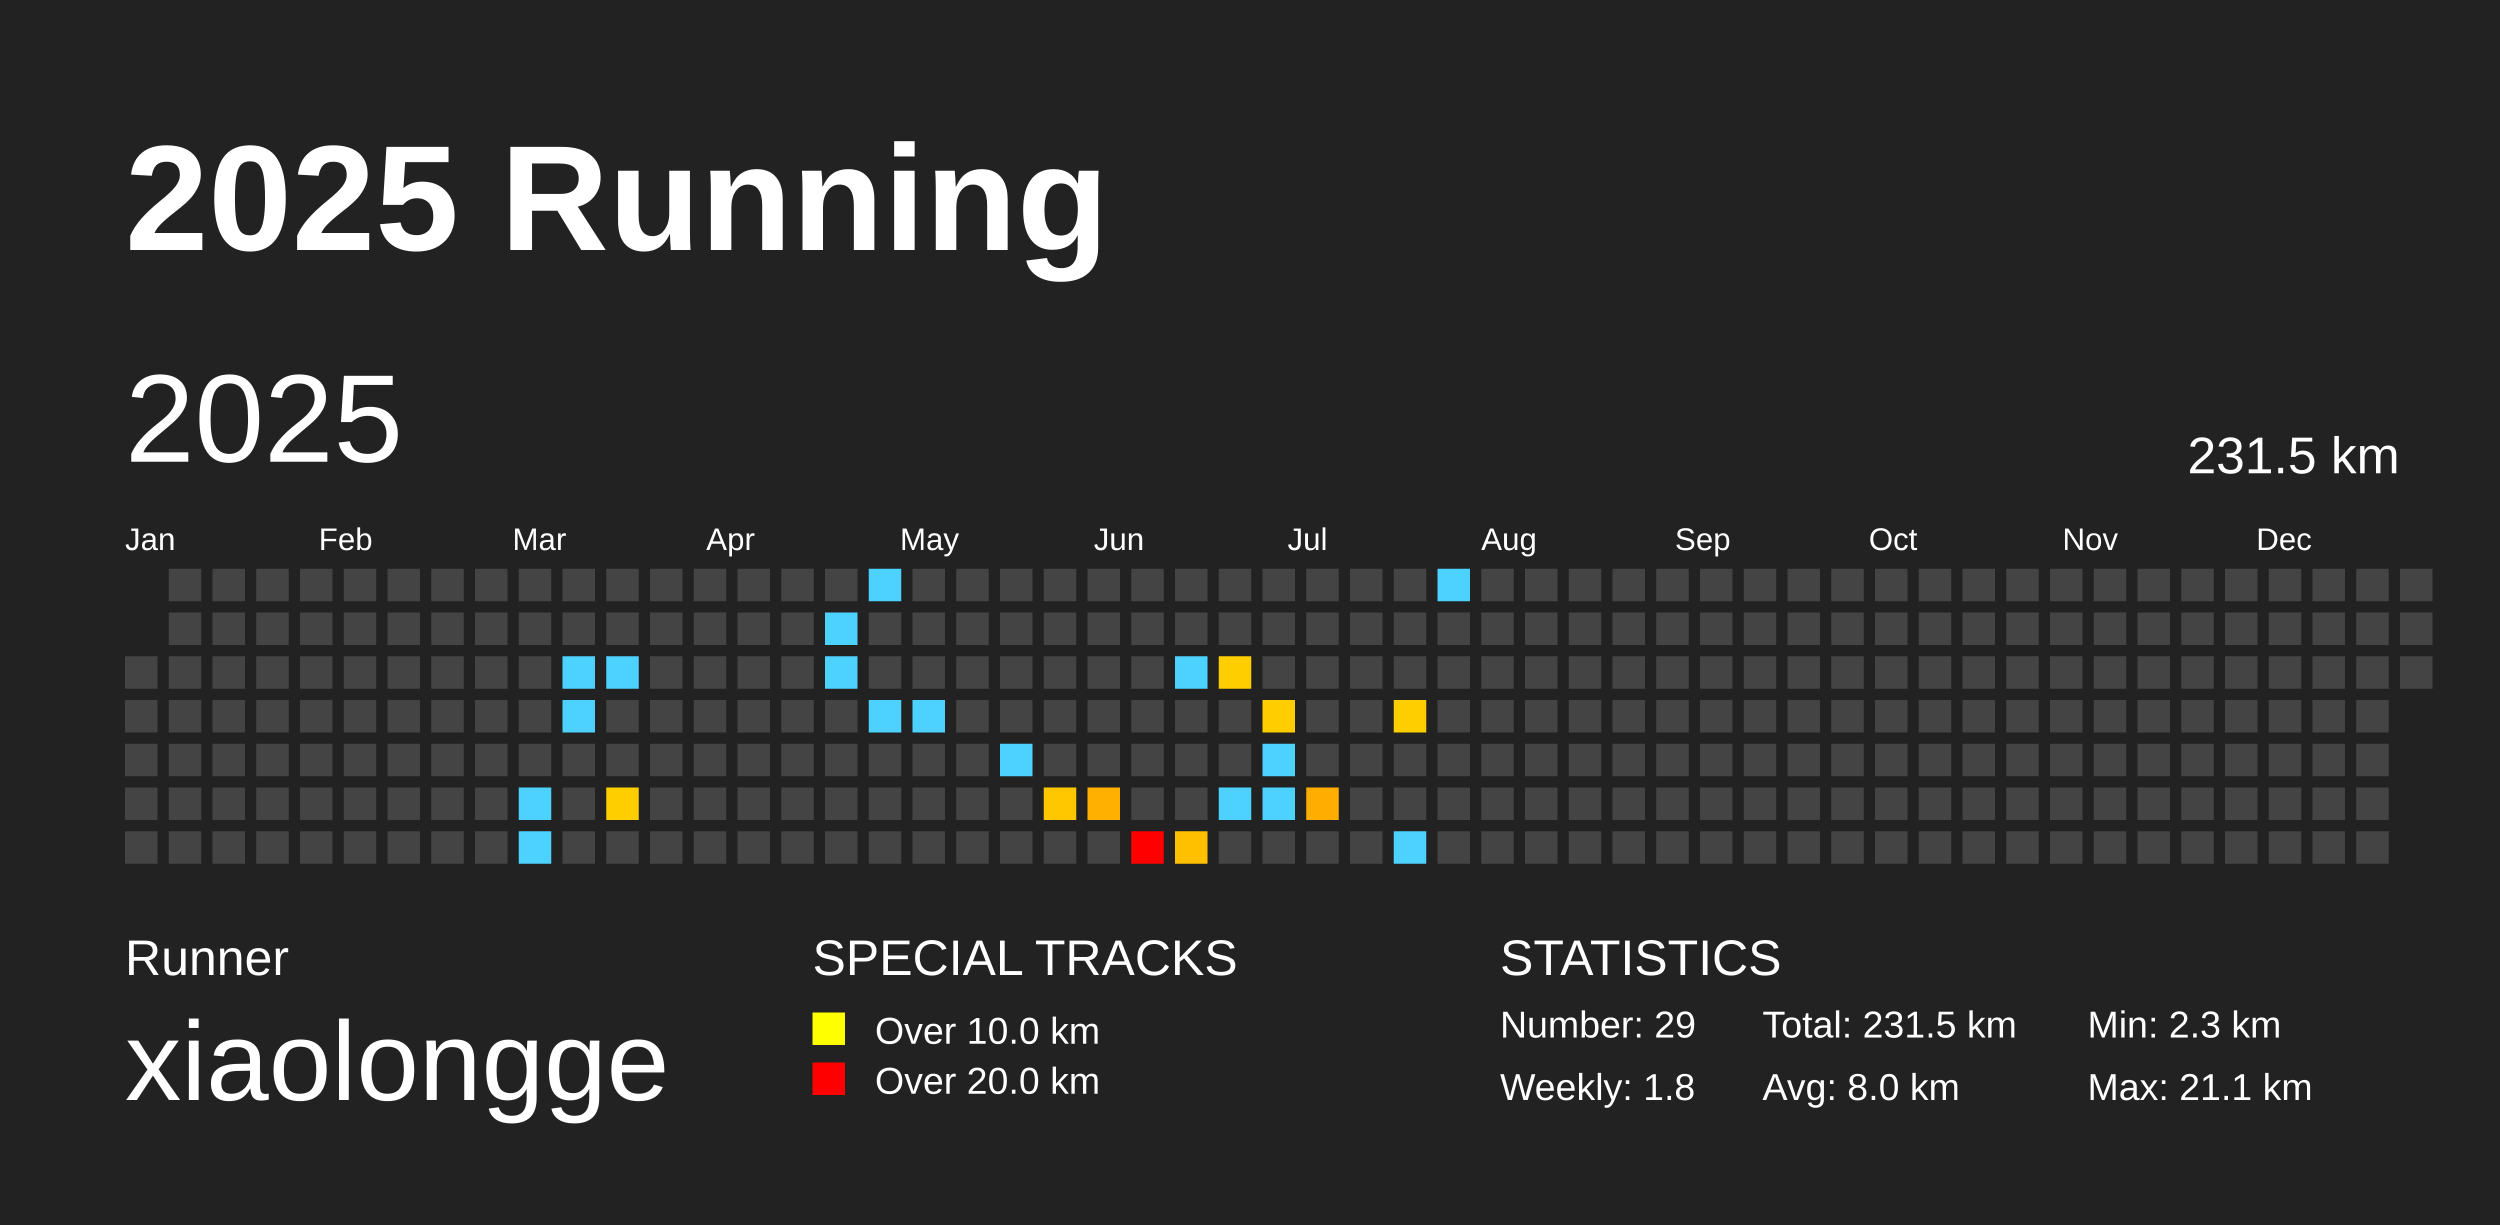
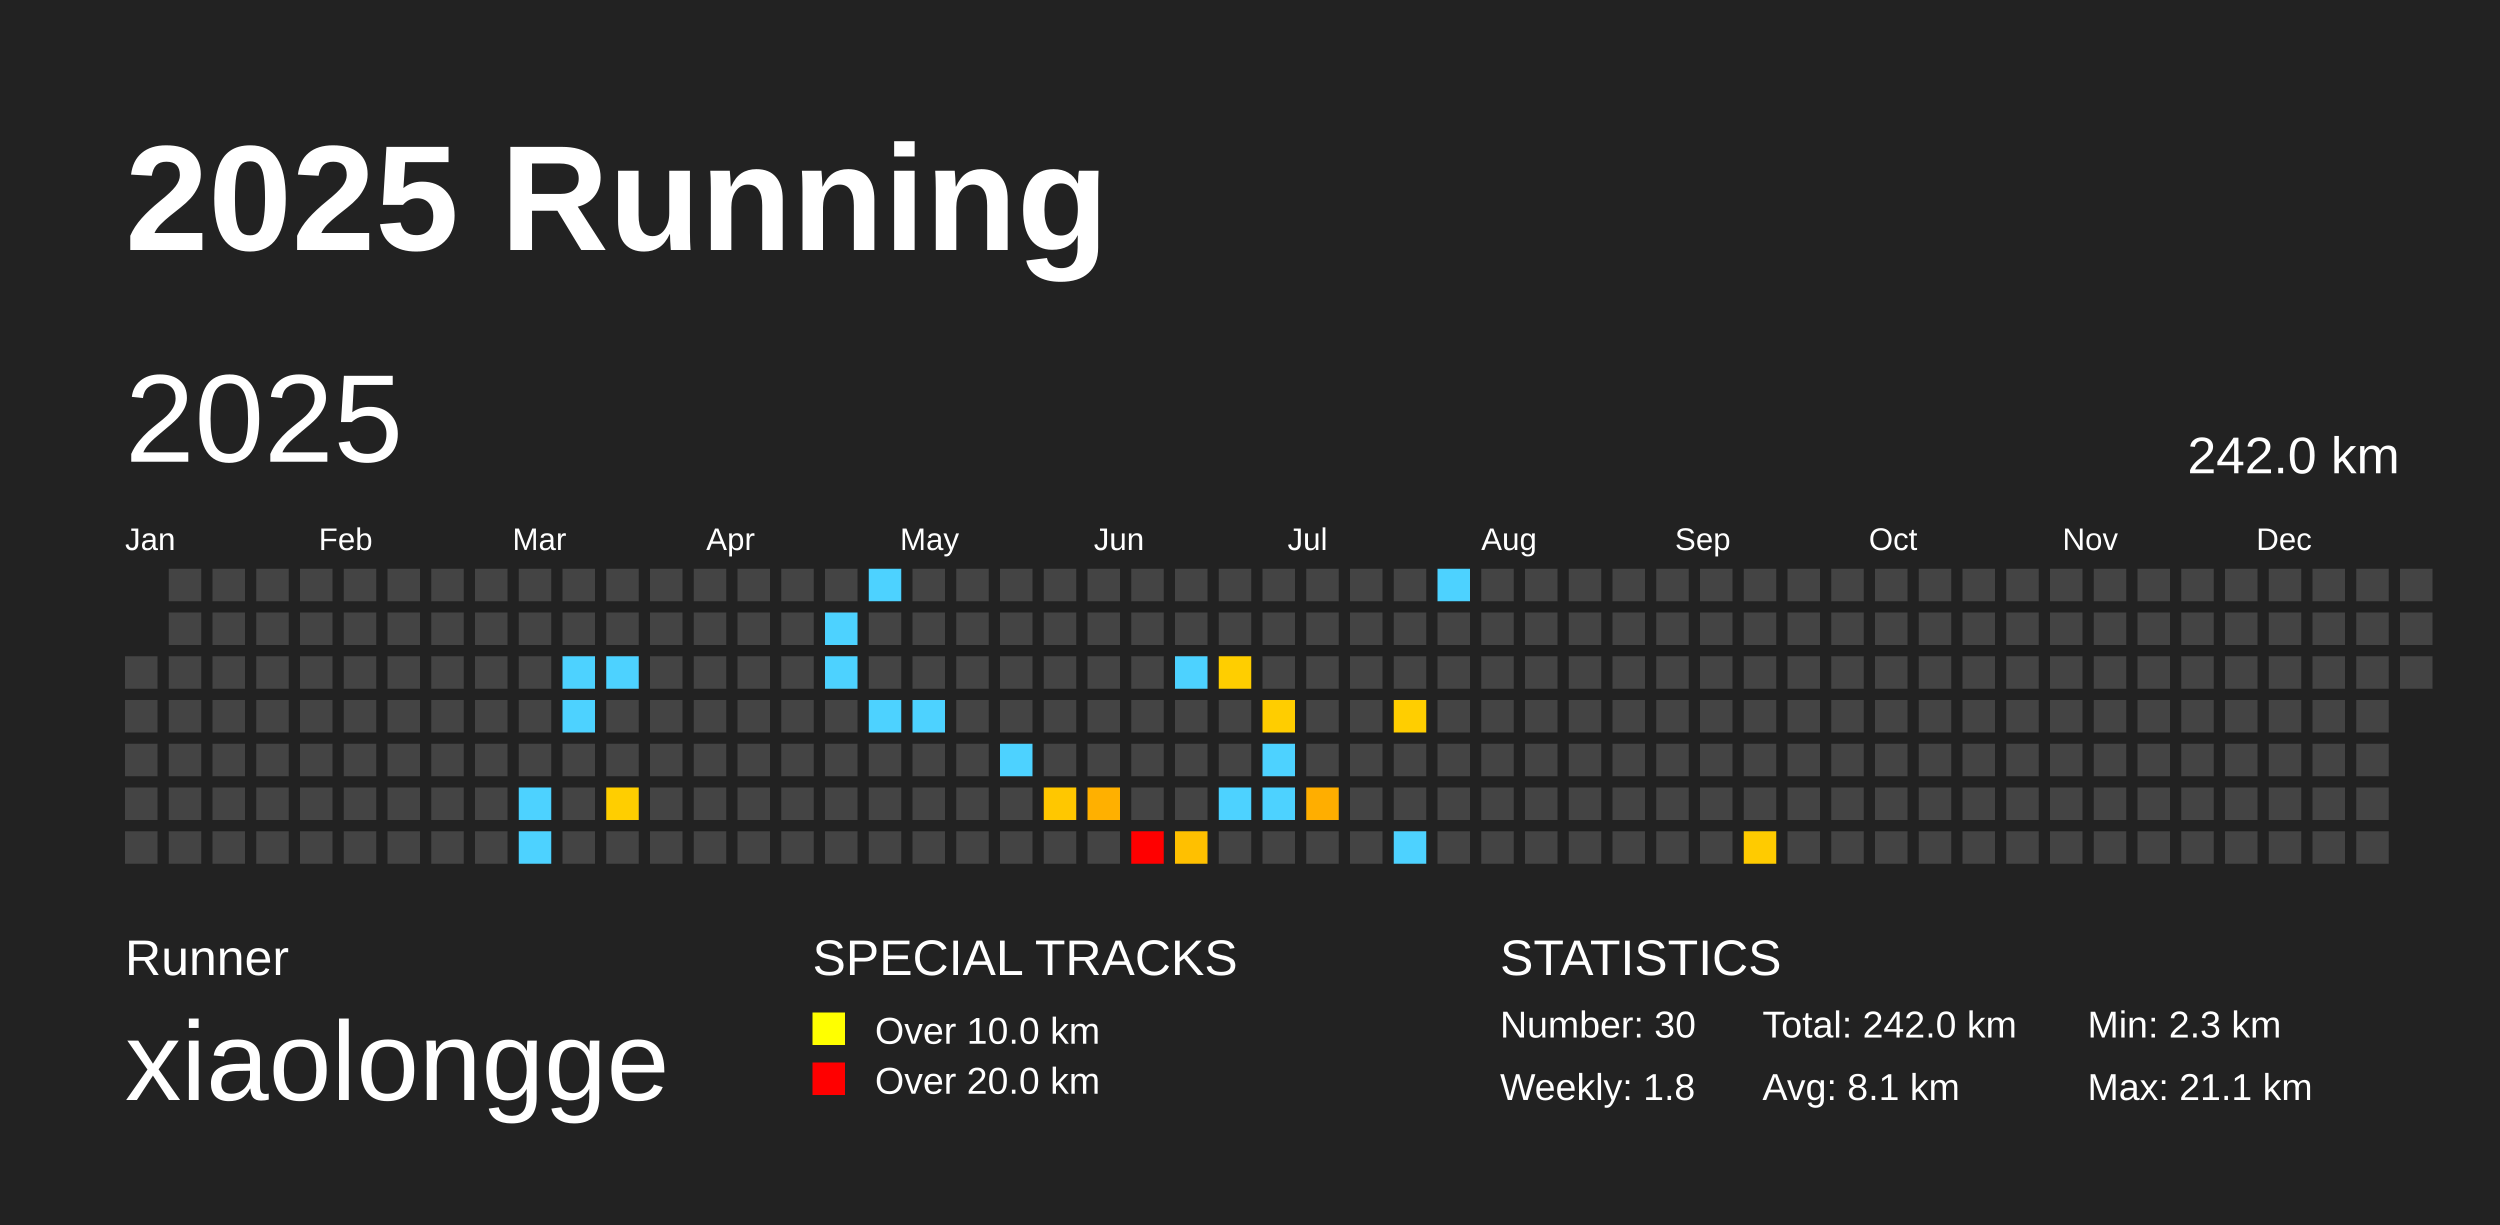
<svg xmlns="http://www.w3.org/2000/svg" baseProfile="full" height="98mm" version="1.1" viewBox="0,0,200,98" width="200mm">
  <defs />
  <rect fill="#222222" height="98" width="200" x="0" y="0" />
  <text fill="#FFFFFF" style="font-size:12px; font-family:Arial; font-weight:bold;" x="10" y="20">2025 Running</text>
  <text fill="#FFFFFF" style="font-size:4px; font-family:Arial" x="10" y="78">Runner</text>
  <text fill="#FFFFFF" style="font-size:9px; font-family:Arial" x="10" y="88">xiaolongge</text>
  <text fill="#FFFFFF" style="font-size:4px; font-family:Arial" x="65" y="78">SPECIAL TRACKS</text>
  <rect fill="yellow" height="2.6" width="2.6" x="65" y="81" />
  <text fill="#FFFFFF" style="font-size:3px; font-family:Arial" x="70" y="83.5">Over 10.0 km</text>
  <rect fill="red" height="2.6" width="2.6" x="65" y="85" />
  <text fill="#FFFFFF" style="font-size:3px; font-family:Arial" x="70" y="87.5">Over 20.0 km</text>
  <text fill="#FFFFFF" style="font-size:4px; font-family:Arial" x="120" y="78">STATISTICS</text>
-   <text fill="#FFFFFF" style="font-size:3px; font-family:Arial" x="120" y="83">Number: 29</text>
+   <text fill="#FFFFFF" style="font-size:3px; font-family:Arial" x="120" y="83">Number: 30</text>
  <text fill="#FFFFFF" style="font-size:3px; font-family:Arial" x="120" y="88">Weekly: 1.8</text>
-   <text fill="#FFFFFF" style="font-size:3px; font-family:Arial" x="141" y="83">Total: 231.5 km</text>
-   <text fill="#FFFFFF" style="font-size:3px; font-family:Arial" x="141" y="88">Avg: 8.0 km</text>
+   <text fill="#FFFFFF" style="font-size:3px; font-family:Arial" x="141" y="83">Total: 242.0 km</text>
+   <text fill="#FFFFFF" style="font-size:3px; font-family:Arial" x="141" y="88">Avg: 8.1 km</text>
  <text fill="#FFFFFF" style="font-size:3px; font-family:Arial" x="167" y="83">Min: 2.3 km</text>
  <text fill="#FFFFFF" style="font-size:3px; font-family:Arial" x="167" y="88">Max: 21.1 km</text>
  <text dominant-baseline="hanging" fill="#FFFFFF" style="font-size:10.0px; font-family:Arial;" x="10" y="30">2025</text>
-   <text dominant-baseline="hanging" fill="#FFFFFF" style="font-size:4.125px; font-family:Arial;" x="175" y="35">231.5 km</text>
+   <text dominant-baseline="hanging" fill="#FFFFFF" style="font-size:4.125px; font-family:Arial;" x="175" y="35">242.0 km</text>
  <text fill="#FFFFFF" style="font-size:2.5px; font-family:Arial" x="10.0" y="44">Jan</text>
  <text fill="#FFFFFF" style="font-size:2.5px; font-family:Arial" x="25.5" y="44">Feb</text>
  <text fill="#FFFFFF" style="font-size:2.5px; font-family:Arial" x="41.0" y="44">Mar</text>
  <text fill="#FFFFFF" style="font-size:2.5px; font-family:Arial" x="56.5" y="44">Apr</text>
  <text fill="#FFFFFF" style="font-size:2.5px; font-family:Arial" x="72.0" y="44">May</text>
  <text fill="#FFFFFF" style="font-size:2.5px; font-family:Arial" x="87.5" y="44">Jun</text>
  <text fill="#FFFFFF" style="font-size:2.5px; font-family:Arial" x="103.0" y="44">Jul</text>
  <text fill="#FFFFFF" style="font-size:2.5px; font-family:Arial" x="118.5" y="44">Aug</text>
  <text fill="#FFFFFF" style="font-size:2.5px; font-family:Arial" x="134.0" y="44">Sep</text>
  <text fill="#FFFFFF" style="font-size:2.5px; font-family:Arial" x="149.5" y="44">Oct</text>
  <text fill="#FFFFFF" style="font-size:2.5px; font-family:Arial" x="165.0" y="44">Nov</text>
  <text fill="#FFFFFF" style="font-size:2.5px; font-family:Arial" x="180.5" y="44">Dec</text>
  <rect fill="#444444" height="2.6" width="2.6" x="10.0" y="52.5" />
  <rect fill="#444444" height="2.6" width="2.6" x="10.0" y="56.0" />
  <rect fill="#444444" height="2.6" width="2.6" x="10.0" y="59.5" />
  <rect fill="#444444" height="2.6" width="2.6" x="10.0" y="63.0" />
  <rect fill="#444444" height="2.6" width="2.6" x="10.0" y="66.5" />
  <rect fill="#444444" height="2.6" width="2.6" x="13.5" y="45.5" />
  <rect fill="#444444" height="2.6" width="2.6" x="13.5" y="49.0" />
  <rect fill="#444444" height="2.6" width="2.6" x="13.5" y="52.5" />
  <rect fill="#444444" height="2.6" width="2.6" x="13.5" y="56.0" />
  <rect fill="#444444" height="2.6" width="2.6" x="13.5" y="59.5" />
  <rect fill="#444444" height="2.6" width="2.6" x="13.5" y="63.0" />
  <rect fill="#444444" height="2.6" width="2.6" x="13.5" y="66.5" />
  <rect fill="#444444" height="2.6" width="2.6" x="17.0" y="45.5" />
  <rect fill="#444444" height="2.6" width="2.6" x="17.0" y="49.0" />
  <rect fill="#444444" height="2.6" width="2.6" x="17.0" y="52.5" />
  <rect fill="#444444" height="2.6" width="2.6" x="17.0" y="56.0" />
  <rect fill="#444444" height="2.6" width="2.6" x="17.0" y="59.5" />
  <rect fill="#444444" height="2.6" width="2.6" x="17.0" y="63.0" />
  <rect fill="#444444" height="2.6" width="2.6" x="17.0" y="66.5" />
  <rect fill="#444444" height="2.6" width="2.6" x="20.5" y="45.5" />
  <rect fill="#444444" height="2.6" width="2.6" x="20.5" y="49.0" />
  <rect fill="#444444" height="2.6" width="2.6" x="20.5" y="52.5" />
  <rect fill="#444444" height="2.6" width="2.6" x="20.5" y="56.0" />
  <rect fill="#444444" height="2.6" width="2.6" x="20.5" y="59.5" />
  <rect fill="#444444" height="2.6" width="2.6" x="20.5" y="63.0" />
  <rect fill="#444444" height="2.6" width="2.6" x="20.5" y="66.5" />
  <rect fill="#444444" height="2.6" width="2.6" x="24.0" y="45.5" />
  <rect fill="#444444" height="2.6" width="2.6" x="24.0" y="49.0" />
  <rect fill="#444444" height="2.6" width="2.6" x="24.0" y="52.5" />
  <rect fill="#444444" height="2.6" width="2.6" x="24.0" y="56.0" />
  <rect fill="#444444" height="2.6" width="2.6" x="24.0" y="59.5" />
  <rect fill="#444444" height="2.6" width="2.6" x="24.0" y="63.0" />
  <rect fill="#444444" height="2.6" width="2.6" x="24.0" y="66.5" />
  <rect fill="#444444" height="2.6" width="2.6" x="27.5" y="45.5" />
  <rect fill="#444444" height="2.6" width="2.6" x="27.5" y="49.0" />
  <rect fill="#444444" height="2.6" width="2.6" x="27.5" y="52.5" />
  <rect fill="#444444" height="2.6" width="2.6" x="27.5" y="56.0" />
  <rect fill="#444444" height="2.6" width="2.6" x="27.5" y="59.5" />
  <rect fill="#444444" height="2.6" width="2.6" x="27.5" y="63.0" />
  <rect fill="#444444" height="2.6" width="2.6" x="27.5" y="66.5" />
  <rect fill="#444444" height="2.6" width="2.6" x="31.0" y="45.5" />
  <rect fill="#444444" height="2.6" width="2.6" x="31.0" y="49.0" />
  <rect fill="#444444" height="2.6" width="2.6" x="31.0" y="52.5" />
  <rect fill="#444444" height="2.6" width="2.6" x="31.0" y="56.0" />
  <rect fill="#444444" height="2.6" width="2.6" x="31.0" y="59.5" />
  <rect fill="#444444" height="2.6" width="2.6" x="31.0" y="63.0" />
  <rect fill="#444444" height="2.6" width="2.6" x="31.0" y="66.5" />
  <rect fill="#444444" height="2.6" width="2.6" x="34.5" y="45.5" />
  <rect fill="#444444" height="2.6" width="2.6" x="34.5" y="49.0" />
  <rect fill="#444444" height="2.6" width="2.6" x="34.5" y="52.5" />
  <rect fill="#444444" height="2.6" width="2.6" x="34.5" y="56.0" />
  <rect fill="#444444" height="2.6" width="2.6" x="34.5" y="59.5" />
  <rect fill="#444444" height="2.6" width="2.6" x="34.5" y="63.0" />
  <rect fill="#444444" height="2.6" width="2.6" x="34.5" y="66.5" />
  <rect fill="#444444" height="2.6" width="2.6" x="38.0" y="45.5" />
  <rect fill="#444444" height="2.6" width="2.6" x="38.0" y="49.0" />
  <rect fill="#444444" height="2.6" width="2.6" x="38.0" y="52.5" />
  <rect fill="#444444" height="2.6" width="2.6" x="38.0" y="56.0" />
  <rect fill="#444444" height="2.6" width="2.6" x="38.0" y="59.5" />
  <rect fill="#444444" height="2.6" width="2.6" x="38.0" y="63.0" />
  <rect fill="#444444" height="2.6" width="2.6" x="38.0" y="66.5" />
  <rect fill="#444444" height="2.6" width="2.6" x="41.5" y="45.5" />
  <rect fill="#444444" height="2.6" width="2.6" x="41.5" y="49.0" />
  <rect fill="#444444" height="2.6" width="2.6" x="41.5" y="52.5" />
  <rect fill="#444444" height="2.6" width="2.6" x="41.5" y="56.0" />
  <rect fill="#444444" height="2.6" width="2.6" x="41.5" y="59.5" />
  <rect fill="#4dd2ff" height="2.6" width="2.6" x="41.5" y="63.0" />
  <rect fill="#4dd2ff" height="2.6" width="2.6" x="41.5" y="66.5" />
  <rect fill="#444444" height="2.6" width="2.6" x="45.0" y="45.5" />
  <rect fill="#444444" height="2.6" width="2.6" x="45.0" y="49.0" />
  <rect fill="#4dd2ff" height="2.6" width="2.6" x="45.0" y="52.5" />
  <rect fill="#4dd2ff" height="2.6" width="2.6" x="45.0" y="56.0" />
  <rect fill="#444444" height="2.6" width="2.6" x="45.0" y="59.5" />
  <rect fill="#444444" height="2.6" width="2.6" x="45.0" y="63.0" />
  <rect fill="#444444" height="2.6" width="2.6" x="45.0" y="66.5" />
  <rect fill="#444444" height="2.6" width="2.6" x="48.5" y="45.5" />
  <rect fill="#444444" height="2.6" width="2.6" x="48.5" y="49.0" />
  <rect fill="#4dd2ff" height="2.6" width="2.6" x="48.5" y="52.5" />
  <rect fill="#444444" height="2.6" width="2.6" x="48.5" y="56.0" />
  <rect fill="#444444" height="2.6" width="2.6" x="48.5" y="59.5" />
  <rect fill="#ffce00" height="2.6" width="2.6" x="48.5" y="63.0" />
  <rect fill="#444444" height="2.6" width="2.6" x="48.5" y="66.5" />
  <rect fill="#444444" height="2.6" width="2.6" x="52.0" y="45.5" />
  <rect fill="#444444" height="2.6" width="2.6" x="52.0" y="49.0" />
  <rect fill="#444444" height="2.6" width="2.6" x="52.0" y="52.5" />
  <rect fill="#444444" height="2.6" width="2.6" x="52.0" y="56.0" />
  <rect fill="#444444" height="2.6" width="2.6" x="52.0" y="59.5" />
  <rect fill="#444444" height="2.6" width="2.6" x="52.0" y="63.0" />
  <rect fill="#444444" height="2.6" width="2.6" x="52.0" y="66.5" />
  <rect fill="#444444" height="2.6" width="2.6" x="55.5" y="45.5" />
  <rect fill="#444444" height="2.6" width="2.6" x="55.5" y="49.0" />
  <rect fill="#444444" height="2.6" width="2.6" x="55.5" y="52.5" />
  <rect fill="#444444" height="2.6" width="2.6" x="55.5" y="56.0" />
  <rect fill="#444444" height="2.6" width="2.6" x="55.5" y="59.5" />
  <rect fill="#444444" height="2.6" width="2.6" x="55.5" y="63.0" />
  <rect fill="#444444" height="2.6" width="2.6" x="55.5" y="66.5" />
  <rect fill="#444444" height="2.6" width="2.6" x="59.0" y="45.5" />
  <rect fill="#444444" height="2.6" width="2.6" x="59.0" y="49.0" />
  <rect fill="#444444" height="2.6" width="2.6" x="59.0" y="52.5" />
  <rect fill="#444444" height="2.6" width="2.6" x="59.0" y="56.0" />
  <rect fill="#444444" height="2.6" width="2.6" x="59.0" y="59.5" />
  <rect fill="#444444" height="2.6" width="2.6" x="59.0" y="63.0" />
  <rect fill="#444444" height="2.6" width="2.6" x="59.0" y="66.5" />
  <rect fill="#444444" height="2.6" width="2.6" x="62.5" y="45.5" />
  <rect fill="#444444" height="2.6" width="2.6" x="62.5" y="49.0" />
  <rect fill="#444444" height="2.6" width="2.6" x="62.5" y="52.5" />
  <rect fill="#444444" height="2.6" width="2.6" x="62.5" y="56.0" />
  <rect fill="#444444" height="2.6" width="2.6" x="62.5" y="59.5" />
  <rect fill="#444444" height="2.6" width="2.6" x="62.5" y="63.0" />
  <rect fill="#444444" height="2.6" width="2.6" x="62.5" y="66.5" />
  <rect fill="#444444" height="2.6" width="2.6" x="66.0" y="45.5" />
  <rect fill="#4dd2ff" height="2.6" width="2.6" x="66.0" y="49.0" />
  <rect fill="#4dd2ff" height="2.6" width="2.6" x="66.0" y="52.5" />
  <rect fill="#444444" height="2.6" width="2.6" x="66.0" y="56.0" />
  <rect fill="#444444" height="2.6" width="2.6" x="66.0" y="59.5" />
  <rect fill="#444444" height="2.6" width="2.6" x="66.0" y="63.0" />
  <rect fill="#444444" height="2.6" width="2.6" x="66.0" y="66.5" />
  <rect fill="#4dd2ff" height="2.6" width="2.6" x="69.5" y="45.5" />
  <rect fill="#444444" height="2.6" width="2.6" x="69.5" y="49.0" />
  <rect fill="#444444" height="2.6" width="2.6" x="69.5" y="52.5" />
  <rect fill="#4dd2ff" height="2.6" width="2.6" x="69.5" y="56.0" />
  <rect fill="#444444" height="2.6" width="2.6" x="69.5" y="59.5" />
  <rect fill="#444444" height="2.6" width="2.6" x="69.5" y="63.0" />
  <rect fill="#444444" height="2.6" width="2.6" x="69.5" y="66.5" />
  <rect fill="#444444" height="2.6" width="2.6" x="73.0" y="45.5" />
  <rect fill="#444444" height="2.6" width="2.6" x="73.0" y="49.0" />
  <rect fill="#444444" height="2.6" width="2.6" x="73.0" y="52.5" />
  <rect fill="#4dd2ff" height="2.6" width="2.6" x="73.0" y="56.0" />
  <rect fill="#444444" height="2.6" width="2.6" x="73.0" y="59.5" />
  <rect fill="#444444" height="2.6" width="2.6" x="73.0" y="63.0" />
  <rect fill="#444444" height="2.6" width="2.6" x="73.0" y="66.5" />
  <rect fill="#444444" height="2.6" width="2.6" x="76.5" y="45.5" />
  <rect fill="#444444" height="2.6" width="2.6" x="76.5" y="49.0" />
  <rect fill="#444444" height="2.6" width="2.6" x="76.5" y="52.5" />
  <rect fill="#444444" height="2.6" width="2.6" x="76.5" y="56.0" />
  <rect fill="#444444" height="2.6" width="2.6" x="76.5" y="59.5" />
  <rect fill="#444444" height="2.6" width="2.6" x="76.5" y="63.0" />
  <rect fill="#444444" height="2.6" width="2.6" x="76.5" y="66.5" />
  <rect fill="#444444" height="2.6" width="2.6" x="80.0" y="45.5" />
  <rect fill="#444444" height="2.6" width="2.6" x="80.0" y="49.0" />
  <rect fill="#444444" height="2.6" width="2.6" x="80.0" y="52.5" />
  <rect fill="#444444" height="2.6" width="2.6" x="80.0" y="56.0" />
  <rect fill="#4dd2ff" height="2.6" width="2.6" x="80.0" y="59.5" />
  <rect fill="#444444" height="2.6" width="2.6" x="80.0" y="63.0" />
  <rect fill="#444444" height="2.6" width="2.6" x="80.0" y="66.5" />
  <rect fill="#444444" height="2.6" width="2.6" x="83.5" y="45.5" />
  <rect fill="#444444" height="2.6" width="2.6" x="83.5" y="49.0" />
  <rect fill="#444444" height="2.6" width="2.6" x="83.5" y="52.5" />
  <rect fill="#444444" height="2.6" width="2.6" x="83.5" y="56.0" />
  <rect fill="#444444" height="2.6" width="2.6" x="83.5" y="59.5" />
  <rect fill="#ffc700" height="2.6" width="2.6" x="83.5" y="63.0" />
  <rect fill="#444444" height="2.6" width="2.6" x="83.5" y="66.5" />
  <rect fill="#444444" height="2.6" width="2.6" x="87.0" y="45.5" />
  <rect fill="#444444" height="2.6" width="2.6" x="87.0" y="49.0" />
  <rect fill="#444444" height="2.6" width="2.6" x="87.0" y="52.5" />
  <rect fill="#444444" height="2.6" width="2.6" x="87.0" y="56.0" />
  <rect fill="#444444" height="2.6" width="2.6" x="87.0" y="59.5" />
  <rect fill="#ffb000" height="2.6" width="2.6" x="87.0" y="63.0" />
  <rect fill="#444444" height="2.6" width="2.6" x="87.0" y="66.5" />
  <rect fill="#444444" height="2.6" width="2.6" x="90.5" y="45.5" />
  <rect fill="#444444" height="2.6" width="2.6" x="90.5" y="49.0" />
  <rect fill="#444444" height="2.6" width="2.6" x="90.5" y="52.5" />
  <rect fill="#444444" height="2.6" width="2.6" x="90.5" y="56.0" />
  <rect fill="#444444" height="2.6" width="2.6" x="90.5" y="59.5" />
  <rect fill="#444444" height="2.6" width="2.6" x="90.5" y="63.0" />
  <rect fill="red" height="2.6" width="2.6" x="90.5" y="66.5" />
  <rect fill="#444444" height="2.6" width="2.6" x="94.0" y="45.5" />
  <rect fill="#444444" height="2.6" width="2.6" x="94.0" y="49.0" />
  <rect fill="#4dd2ff" height="2.6" width="2.6" x="94.0" y="52.5" />
  <rect fill="#444444" height="2.6" width="2.6" x="94.0" y="56.0" />
  <rect fill="#444444" height="2.6" width="2.6" x="94.0" y="59.5" />
  <rect fill="#444444" height="2.6" width="2.6" x="94.0" y="63.0" />
  <rect fill="#ffc000" height="2.6" width="2.6" x="94.0" y="66.5" />
  <rect fill="#444444" height="2.6" width="2.6" x="97.5" y="45.5" />
  <rect fill="#444444" height="2.6" width="2.6" x="97.5" y="49.0" />
  <rect fill="#ffce00" height="2.6" width="2.6" x="97.5" y="52.5" />
  <rect fill="#444444" height="2.6" width="2.6" x="97.5" y="56.0" />
  <rect fill="#444444" height="2.6" width="2.6" x="97.5" y="59.5" />
  <rect fill="#4dd2ff" height="2.6" width="2.6" x="97.5" y="63.0" />
  <rect fill="#444444" height="2.6" width="2.6" x="97.5" y="66.5" />
  <rect fill="#444444" height="2.6" width="2.6" x="101.0" y="45.5" />
  <rect fill="#444444" height="2.6" width="2.6" x="101.0" y="49.0" />
  <rect fill="#444444" height="2.6" width="2.6" x="101.0" y="52.5" />
  <rect fill="#ffcd00" height="2.6" width="2.6" x="101.0" y="56.0" />
  <rect fill="#4dd2ff" height="2.6" width="2.6" x="101.0" y="59.5" />
  <rect fill="#4dd2ff" height="2.6" width="2.6" x="101.0" y="63.0" />
  <rect fill="#444444" height="2.6" width="2.6" x="101.0" y="66.5" />
  <rect fill="#444444" height="2.6" width="2.6" x="104.5" y="45.5" />
  <rect fill="#444444" height="2.6" width="2.6" x="104.5" y="49.0" />
  <rect fill="#444444" height="2.6" width="2.6" x="104.5" y="52.5" />
  <rect fill="#444444" height="2.6" width="2.6" x="104.5" y="56.0" />
  <rect fill="#444444" height="2.6" width="2.6" x="104.5" y="59.5" />
  <rect fill="#ffae00" height="2.6" width="2.6" x="104.5" y="63.0" />
  <rect fill="#444444" height="2.6" width="2.6" x="104.5" y="66.5" />
  <rect fill="#444444" height="2.6" width="2.6" x="108.0" y="45.5" />
  <rect fill="#444444" height="2.6" width="2.6" x="108.0" y="49.0" />
  <rect fill="#444444" height="2.6" width="2.6" x="108.0" y="52.5" />
  <rect fill="#444444" height="2.6" width="2.6" x="108.0" y="56.0" />
  <rect fill="#444444" height="2.6" width="2.6" x="108.0" y="59.5" />
  <rect fill="#444444" height="2.6" width="2.6" x="108.0" y="63.0" />
  <rect fill="#444444" height="2.6" width="2.6" x="108.0" y="66.5" />
  <rect fill="#444444" height="2.6" width="2.6" x="111.5" y="45.5" />
  <rect fill="#444444" height="2.6" width="2.6" x="111.5" y="49.0" />
  <rect fill="#444444" height="2.6" width="2.6" x="111.5" y="52.5" />
  <rect fill="#ffce00" height="2.6" width="2.6" x="111.5" y="56.0" />
  <rect fill="#444444" height="2.6" width="2.6" x="111.5" y="59.5" />
  <rect fill="#444444" height="2.6" width="2.6" x="111.5" y="63.0" />
  <rect fill="#4dd2ff" height="2.6" width="2.6" x="111.5" y="66.5" />
  <rect fill="#4dd2ff" height="2.6" width="2.6" x="115.0" y="45.5" />
  <rect fill="#444444" height="2.6" width="2.6" x="115.0" y="49.0" />
  <rect fill="#444444" height="2.6" width="2.6" x="115.0" y="52.5" />
  <rect fill="#444444" height="2.6" width="2.6" x="115.0" y="56.0" />
  <rect fill="#444444" height="2.6" width="2.6" x="115.0" y="59.5" />
  <rect fill="#444444" height="2.6" width="2.6" x="115.0" y="63.0" />
  <rect fill="#444444" height="2.6" width="2.6" x="115.0" y="66.5" />
  <rect fill="#444444" height="2.6" width="2.6" x="118.5" y="45.5" />
  <rect fill="#444444" height="2.6" width="2.6" x="118.5" y="49.0" />
  <rect fill="#444444" height="2.6" width="2.6" x="118.5" y="52.5" />
  <rect fill="#444444" height="2.6" width="2.6" x="118.5" y="56.0" />
  <rect fill="#444444" height="2.6" width="2.6" x="118.5" y="59.5" />
  <rect fill="#444444" height="2.6" width="2.6" x="118.5" y="63.0" />
  <rect fill="#444444" height="2.6" width="2.6" x="118.5" y="66.5" />
  <rect fill="#444444" height="2.6" width="2.6" x="122.0" y="45.5" />
  <rect fill="#444444" height="2.6" width="2.6" x="122.0" y="49.0" />
  <rect fill="#444444" height="2.6" width="2.6" x="122.0" y="52.5" />
  <rect fill="#444444" height="2.6" width="2.6" x="122.0" y="56.0" />
  <rect fill="#444444" height="2.6" width="2.6" x="122.0" y="59.5" />
  <rect fill="#444444" height="2.6" width="2.6" x="122.0" y="63.0" />
  <rect fill="#444444" height="2.6" width="2.6" x="122.0" y="66.5" />
  <rect fill="#444444" height="2.6" width="2.6" x="125.5" y="45.5" />
  <rect fill="#444444" height="2.6" width="2.6" x="125.5" y="49.0" />
  <rect fill="#444444" height="2.6" width="2.6" x="125.5" y="52.5" />
  <rect fill="#444444" height="2.6" width="2.6" x="125.5" y="56.0" />
  <rect fill="#444444" height="2.6" width="2.6" x="125.5" y="59.5" />
  <rect fill="#444444" height="2.6" width="2.6" x="125.5" y="63.0" />
  <rect fill="#444444" height="2.6" width="2.6" x="125.5" y="66.5" />
  <rect fill="#444444" height="2.6" width="2.6" x="129.0" y="45.5" />
  <rect fill="#444444" height="2.6" width="2.6" x="129.0" y="49.0" />
  <rect fill="#444444" height="2.6" width="2.6" x="129.0" y="52.5" />
  <rect fill="#444444" height="2.6" width="2.6" x="129.0" y="56.0" />
  <rect fill="#444444" height="2.6" width="2.6" x="129.0" y="59.5" />
  <rect fill="#444444" height="2.6" width="2.6" x="129.0" y="63.0" />
  <rect fill="#444444" height="2.6" width="2.6" x="129.0" y="66.5" />
  <rect fill="#444444" height="2.6" width="2.6" x="132.5" y="45.5" />
  <rect fill="#444444" height="2.6" width="2.6" x="132.5" y="49.0" />
  <rect fill="#444444" height="2.6" width="2.6" x="132.5" y="52.5" />
  <rect fill="#444444" height="2.6" width="2.6" x="132.5" y="56.0" />
  <rect fill="#444444" height="2.6" width="2.6" x="132.5" y="59.5" />
  <rect fill="#444444" height="2.6" width="2.6" x="132.5" y="63.0" />
  <rect fill="#444444" height="2.6" width="2.6" x="132.5" y="66.5" />
  <rect fill="#444444" height="2.6" width="2.6" x="136.0" y="45.5" />
  <rect fill="#444444" height="2.6" width="2.6" x="136.0" y="49.0" />
  <rect fill="#444444" height="2.6" width="2.6" x="136.0" y="52.5" />
  <rect fill="#444444" height="2.6" width="2.6" x="136.0" y="56.0" />
  <rect fill="#444444" height="2.6" width="2.6" x="136.0" y="59.5" />
  <rect fill="#444444" height="2.6" width="2.6" x="136.0" y="63.0" />
  <rect fill="#444444" height="2.6" width="2.6" x="136.0" y="66.5" />
  <rect fill="#444444" height="2.6" width="2.6" x="139.5" y="45.5" />
  <rect fill="#444444" height="2.6" width="2.6" x="139.5" y="49.0" />
  <rect fill="#444444" height="2.6" width="2.6" x="139.5" y="52.5" />
  <rect fill="#444444" height="2.6" width="2.6" x="139.5" y="56.0" />
  <rect fill="#444444" height="2.6" width="2.6" x="139.5" y="59.5" />
  <rect fill="#444444" height="2.6" width="2.6" x="139.5" y="63.0" />
-   <rect fill="#444444" height="2.6" width="2.6" x="139.5" y="66.5" />
+   <rect fill="#ffcb00" height="2.6" width="2.6" x="139.5" y="66.5" />
  <rect fill="#444444" height="2.6" width="2.6" x="143.0" y="45.5" />
  <rect fill="#444444" height="2.6" width="2.6" x="143.0" y="49.0" />
  <rect fill="#444444" height="2.6" width="2.6" x="143.0" y="52.5" />
  <rect fill="#444444" height="2.6" width="2.6" x="143.0" y="56.0" />
  <rect fill="#444444" height="2.6" width="2.6" x="143.0" y="59.5" />
  <rect fill="#444444" height="2.6" width="2.6" x="143.0" y="63.0" />
  <rect fill="#444444" height="2.6" width="2.6" x="143.0" y="66.5" />
  <rect fill="#444444" height="2.6" width="2.6" x="146.5" y="45.5" />
  <rect fill="#444444" height="2.6" width="2.6" x="146.5" y="49.0" />
  <rect fill="#444444" height="2.6" width="2.6" x="146.5" y="52.5" />
  <rect fill="#444444" height="2.6" width="2.6" x="146.5" y="56.0" />
  <rect fill="#444444" height="2.6" width="2.6" x="146.5" y="59.5" />
  <rect fill="#444444" height="2.6" width="2.6" x="146.5" y="63.0" />
  <rect fill="#444444" height="2.6" width="2.6" x="146.5" y="66.5" />
  <rect fill="#444444" height="2.6" width="2.6" x="150.0" y="45.5" />
  <rect fill="#444444" height="2.6" width="2.6" x="150.0" y="49.0" />
  <rect fill="#444444" height="2.6" width="2.6" x="150.0" y="52.5" />
  <rect fill="#444444" height="2.6" width="2.6" x="150.0" y="56.0" />
  <rect fill="#444444" height="2.6" width="2.6" x="150.0" y="59.5" />
  <rect fill="#444444" height="2.6" width="2.6" x="150.0" y="63.0" />
  <rect fill="#444444" height="2.6" width="2.6" x="150.0" y="66.5" />
  <rect fill="#444444" height="2.6" width="2.6" x="153.5" y="45.5" />
  <rect fill="#444444" height="2.6" width="2.6" x="153.5" y="49.0" />
  <rect fill="#444444" height="2.6" width="2.6" x="153.5" y="52.5" />
  <rect fill="#444444" height="2.6" width="2.6" x="153.5" y="56.0" />
  <rect fill="#444444" height="2.6" width="2.6" x="153.5" y="59.5" />
  <rect fill="#444444" height="2.6" width="2.6" x="153.5" y="63.0" />
  <rect fill="#444444" height="2.6" width="2.6" x="153.5" y="66.5" />
  <rect fill="#444444" height="2.6" width="2.6" x="157.0" y="45.5" />
  <rect fill="#444444" height="2.6" width="2.6" x="157.0" y="49.0" />
  <rect fill="#444444" height="2.6" width="2.6" x="157.0" y="52.5" />
  <rect fill="#444444" height="2.6" width="2.6" x="157.0" y="56.0" />
  <rect fill="#444444" height="2.6" width="2.6" x="157.0" y="59.5" />
  <rect fill="#444444" height="2.6" width="2.6" x="157.0" y="63.0" />
  <rect fill="#444444" height="2.6" width="2.6" x="157.0" y="66.5" />
  <rect fill="#444444" height="2.6" width="2.6" x="160.5" y="45.5" />
  <rect fill="#444444" height="2.6" width="2.6" x="160.5" y="49.0" />
  <rect fill="#444444" height="2.6" width="2.6" x="160.5" y="52.5" />
  <rect fill="#444444" height="2.6" width="2.6" x="160.5" y="56.0" />
  <rect fill="#444444" height="2.6" width="2.6" x="160.5" y="59.5" />
  <rect fill="#444444" height="2.6" width="2.6" x="160.5" y="63.0" />
  <rect fill="#444444" height="2.6" width="2.6" x="160.5" y="66.5" />
  <rect fill="#444444" height="2.6" width="2.6" x="164.0" y="45.5" />
  <rect fill="#444444" height="2.6" width="2.6" x="164.0" y="49.0" />
  <rect fill="#444444" height="2.6" width="2.6" x="164.0" y="52.5" />
  <rect fill="#444444" height="2.6" width="2.6" x="164.0" y="56.0" />
  <rect fill="#444444" height="2.6" width="2.6" x="164.0" y="59.5" />
  <rect fill="#444444" height="2.6" width="2.6" x="164.0" y="63.0" />
  <rect fill="#444444" height="2.6" width="2.6" x="164.0" y="66.5" />
  <rect fill="#444444" height="2.6" width="2.6" x="167.5" y="45.5" />
  <rect fill="#444444" height="2.6" width="2.6" x="167.5" y="49.0" />
  <rect fill="#444444" height="2.6" width="2.6" x="167.5" y="52.5" />
  <rect fill="#444444" height="2.6" width="2.6" x="167.5" y="56.0" />
  <rect fill="#444444" height="2.6" width="2.6" x="167.5" y="59.5" />
  <rect fill="#444444" height="2.6" width="2.6" x="167.5" y="63.0" />
  <rect fill="#444444" height="2.6" width="2.6" x="167.5" y="66.5" />
  <rect fill="#444444" height="2.6" width="2.6" x="171.0" y="45.5" />
  <rect fill="#444444" height="2.6" width="2.6" x="171.0" y="49.0" />
  <rect fill="#444444" height="2.6" width="2.6" x="171.0" y="52.5" />
  <rect fill="#444444" height="2.6" width="2.6" x="171.0" y="56.0" />
  <rect fill="#444444" height="2.6" width="2.6" x="171.0" y="59.5" />
  <rect fill="#444444" height="2.6" width="2.6" x="171.0" y="63.0" />
  <rect fill="#444444" height="2.6" width="2.6" x="171.0" y="66.5" />
  <rect fill="#444444" height="2.6" width="2.6" x="174.5" y="45.5" />
  <rect fill="#444444" height="2.6" width="2.6" x="174.5" y="49.0" />
  <rect fill="#444444" height="2.6" width="2.6" x="174.5" y="52.5" />
  <rect fill="#444444" height="2.6" width="2.6" x="174.5" y="56.0" />
  <rect fill="#444444" height="2.6" width="2.6" x="174.5" y="59.5" />
  <rect fill="#444444" height="2.6" width="2.6" x="174.5" y="63.0" />
  <rect fill="#444444" height="2.6" width="2.6" x="174.5" y="66.5" />
  <rect fill="#444444" height="2.6" width="2.6" x="178.0" y="45.5" />
  <rect fill="#444444" height="2.6" width="2.6" x="178.0" y="49.0" />
  <rect fill="#444444" height="2.6" width="2.6" x="178.0" y="52.5" />
  <rect fill="#444444" height="2.6" width="2.6" x="178.0" y="56.0" />
  <rect fill="#444444" height="2.6" width="2.6" x="178.0" y="59.5" />
  <rect fill="#444444" height="2.6" width="2.6" x="178.0" y="63.0" />
  <rect fill="#444444" height="2.6" width="2.6" x="178.0" y="66.5" />
  <rect fill="#444444" height="2.6" width="2.6" x="181.5" y="45.5" />
  <rect fill="#444444" height="2.6" width="2.6" x="181.5" y="49.0" />
  <rect fill="#444444" height="2.6" width="2.6" x="181.5" y="52.5" />
  <rect fill="#444444" height="2.6" width="2.6" x="181.5" y="56.0" />
  <rect fill="#444444" height="2.6" width="2.6" x="181.5" y="59.5" />
  <rect fill="#444444" height="2.6" width="2.6" x="181.5" y="63.0" />
  <rect fill="#444444" height="2.6" width="2.6" x="181.5" y="66.5" />
  <rect fill="#444444" height="2.6" width="2.6" x="185.0" y="45.5" />
  <rect fill="#444444" height="2.6" width="2.6" x="185.0" y="49.0" />
  <rect fill="#444444" height="2.6" width="2.6" x="185.0" y="52.5" />
  <rect fill="#444444" height="2.6" width="2.6" x="185.0" y="56.0" />
  <rect fill="#444444" height="2.6" width="2.6" x="185.0" y="59.5" />
  <rect fill="#444444" height="2.6" width="2.6" x="185.0" y="63.0" />
  <rect fill="#444444" height="2.6" width="2.6" x="185.0" y="66.5" />
  <rect fill="#444444" height="2.6" width="2.6" x="188.5" y="45.5" />
  <rect fill="#444444" height="2.6" width="2.6" x="188.5" y="49.0" />
  <rect fill="#444444" height="2.6" width="2.6" x="188.5" y="52.5" />
  <rect fill="#444444" height="2.6" width="2.6" x="188.5" y="56.0" />
  <rect fill="#444444" height="2.6" width="2.6" x="188.5" y="59.5" />
  <rect fill="#444444" height="2.6" width="2.6" x="188.5" y="63.0" />
  <rect fill="#444444" height="2.6" width="2.6" x="188.5" y="66.5" />
  <rect fill="#444444" height="2.6" width="2.6" x="192.0" y="45.5" />
  <rect fill="#444444" height="2.6" width="2.6" x="192.0" y="49.0" />
  <rect fill="#444444" height="2.6" width="2.6" x="192.0" y="52.5" />
</svg>
